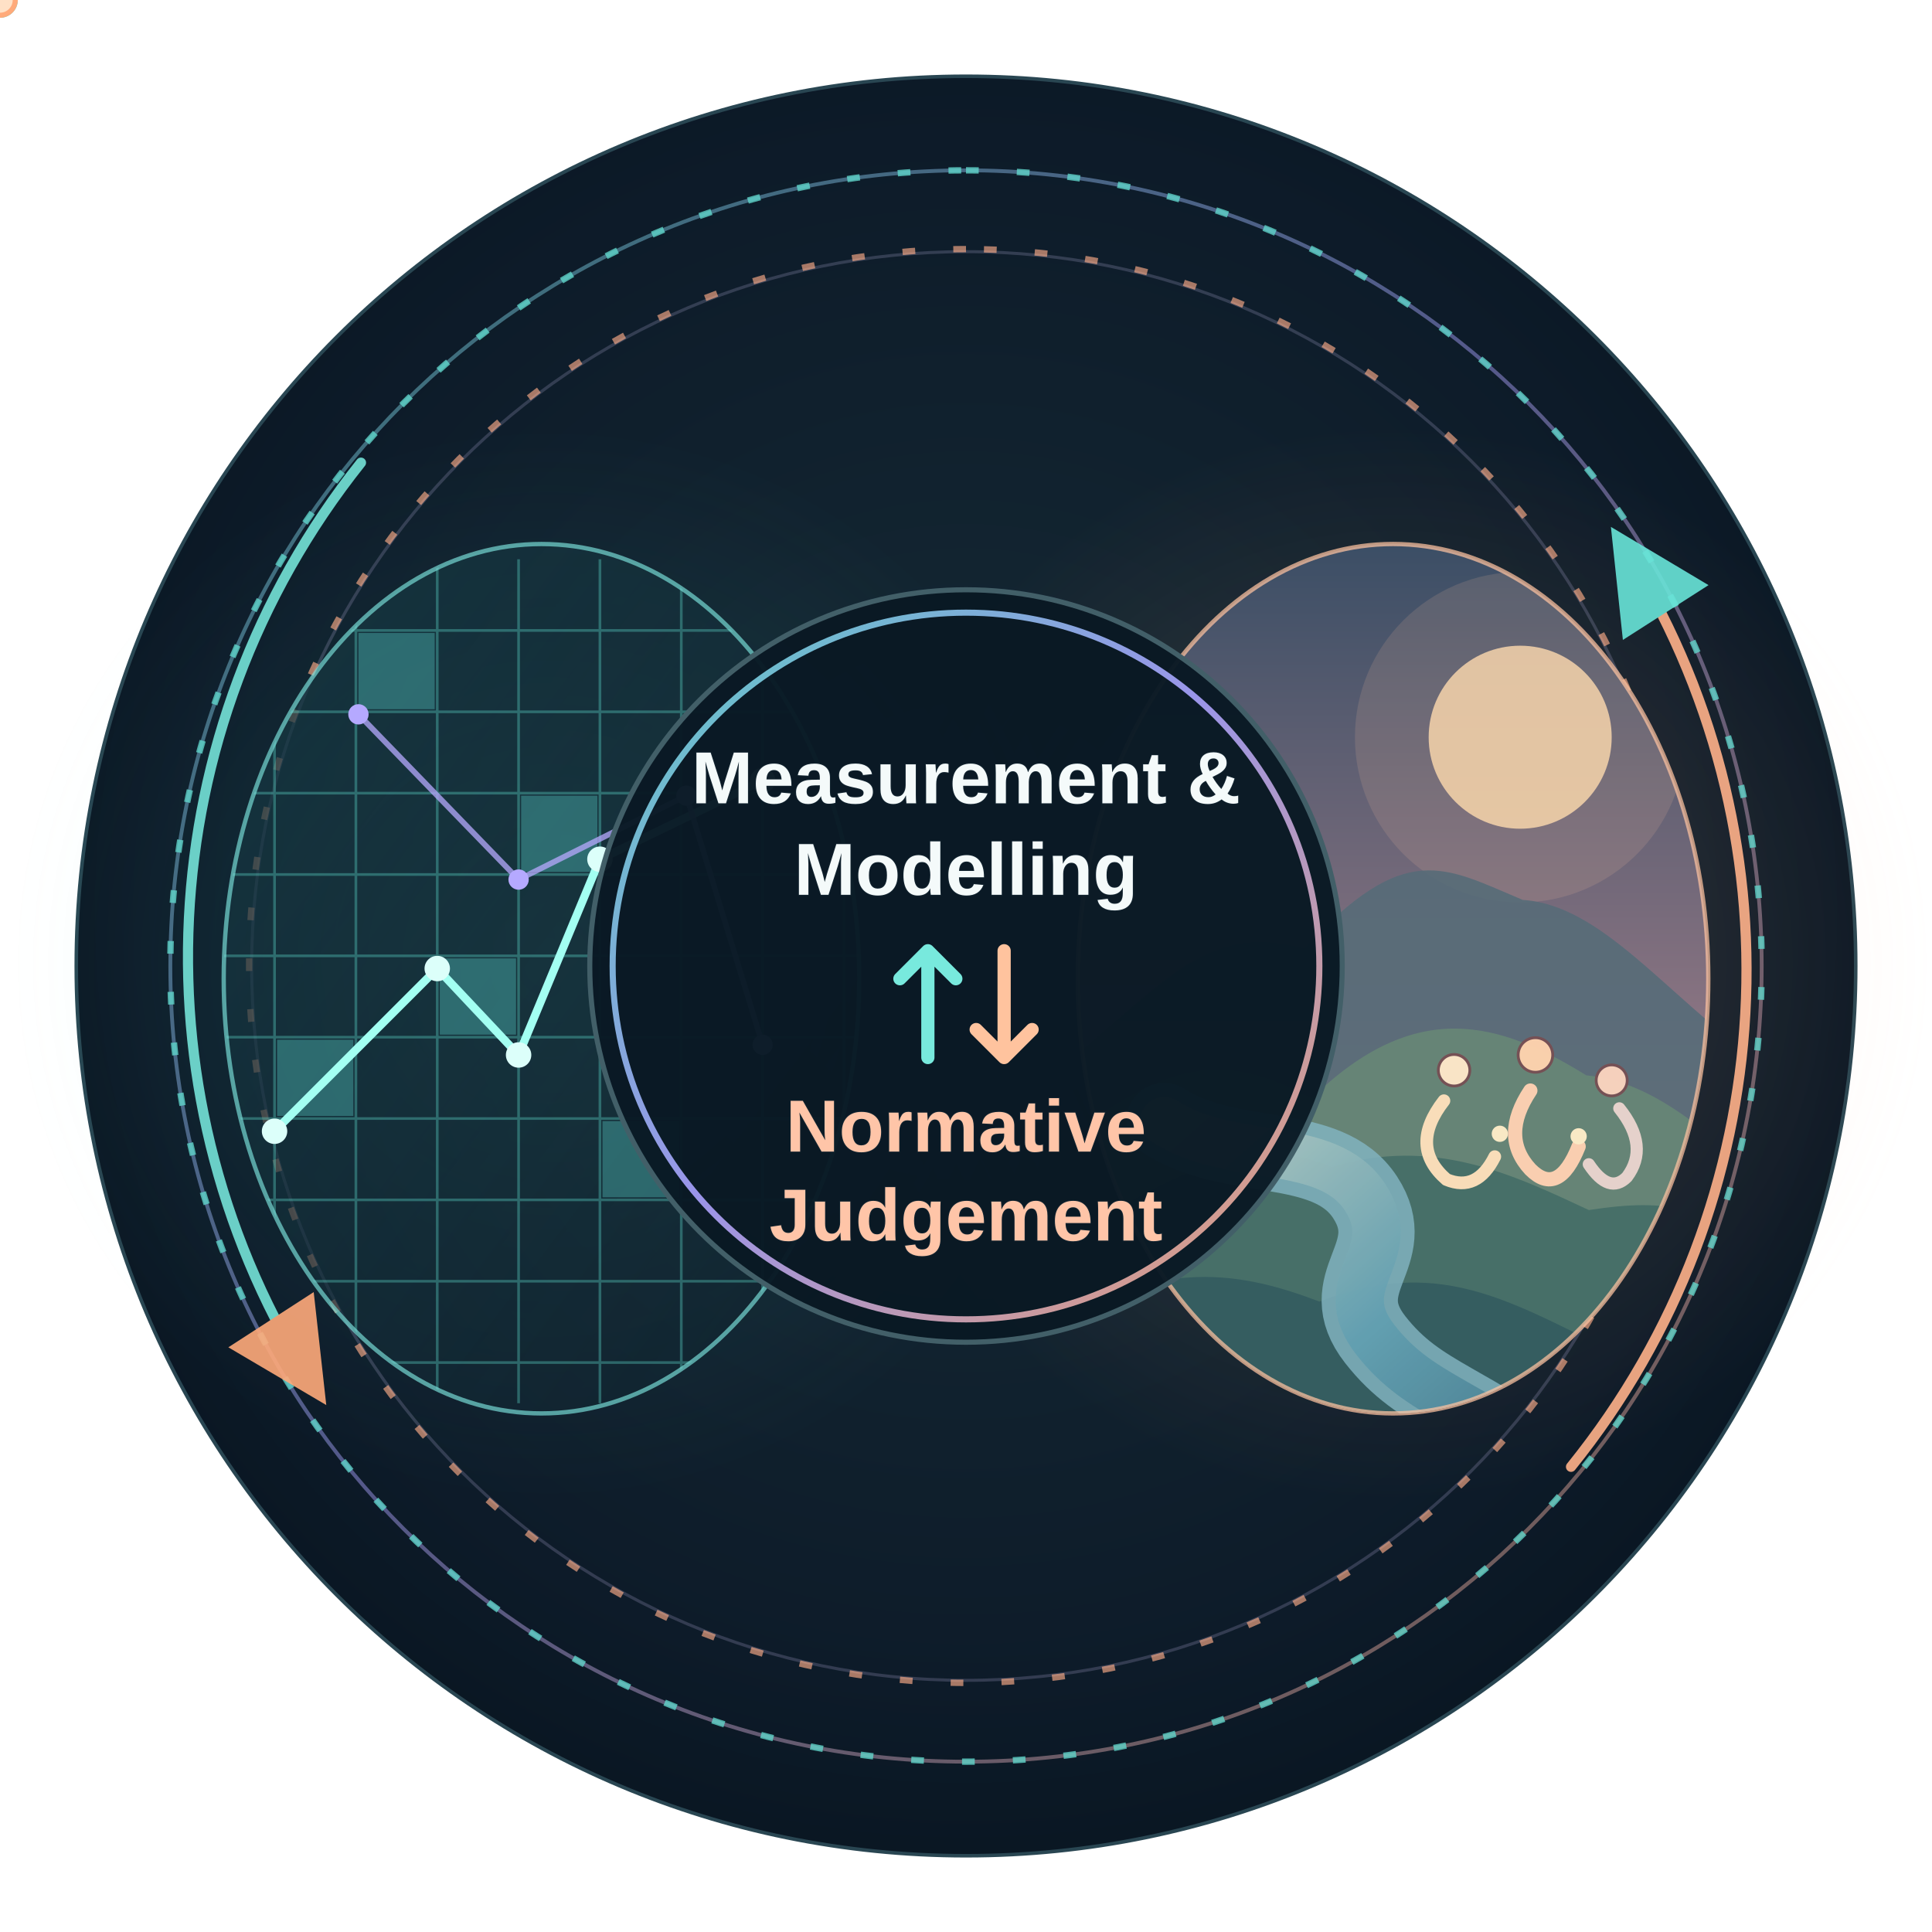
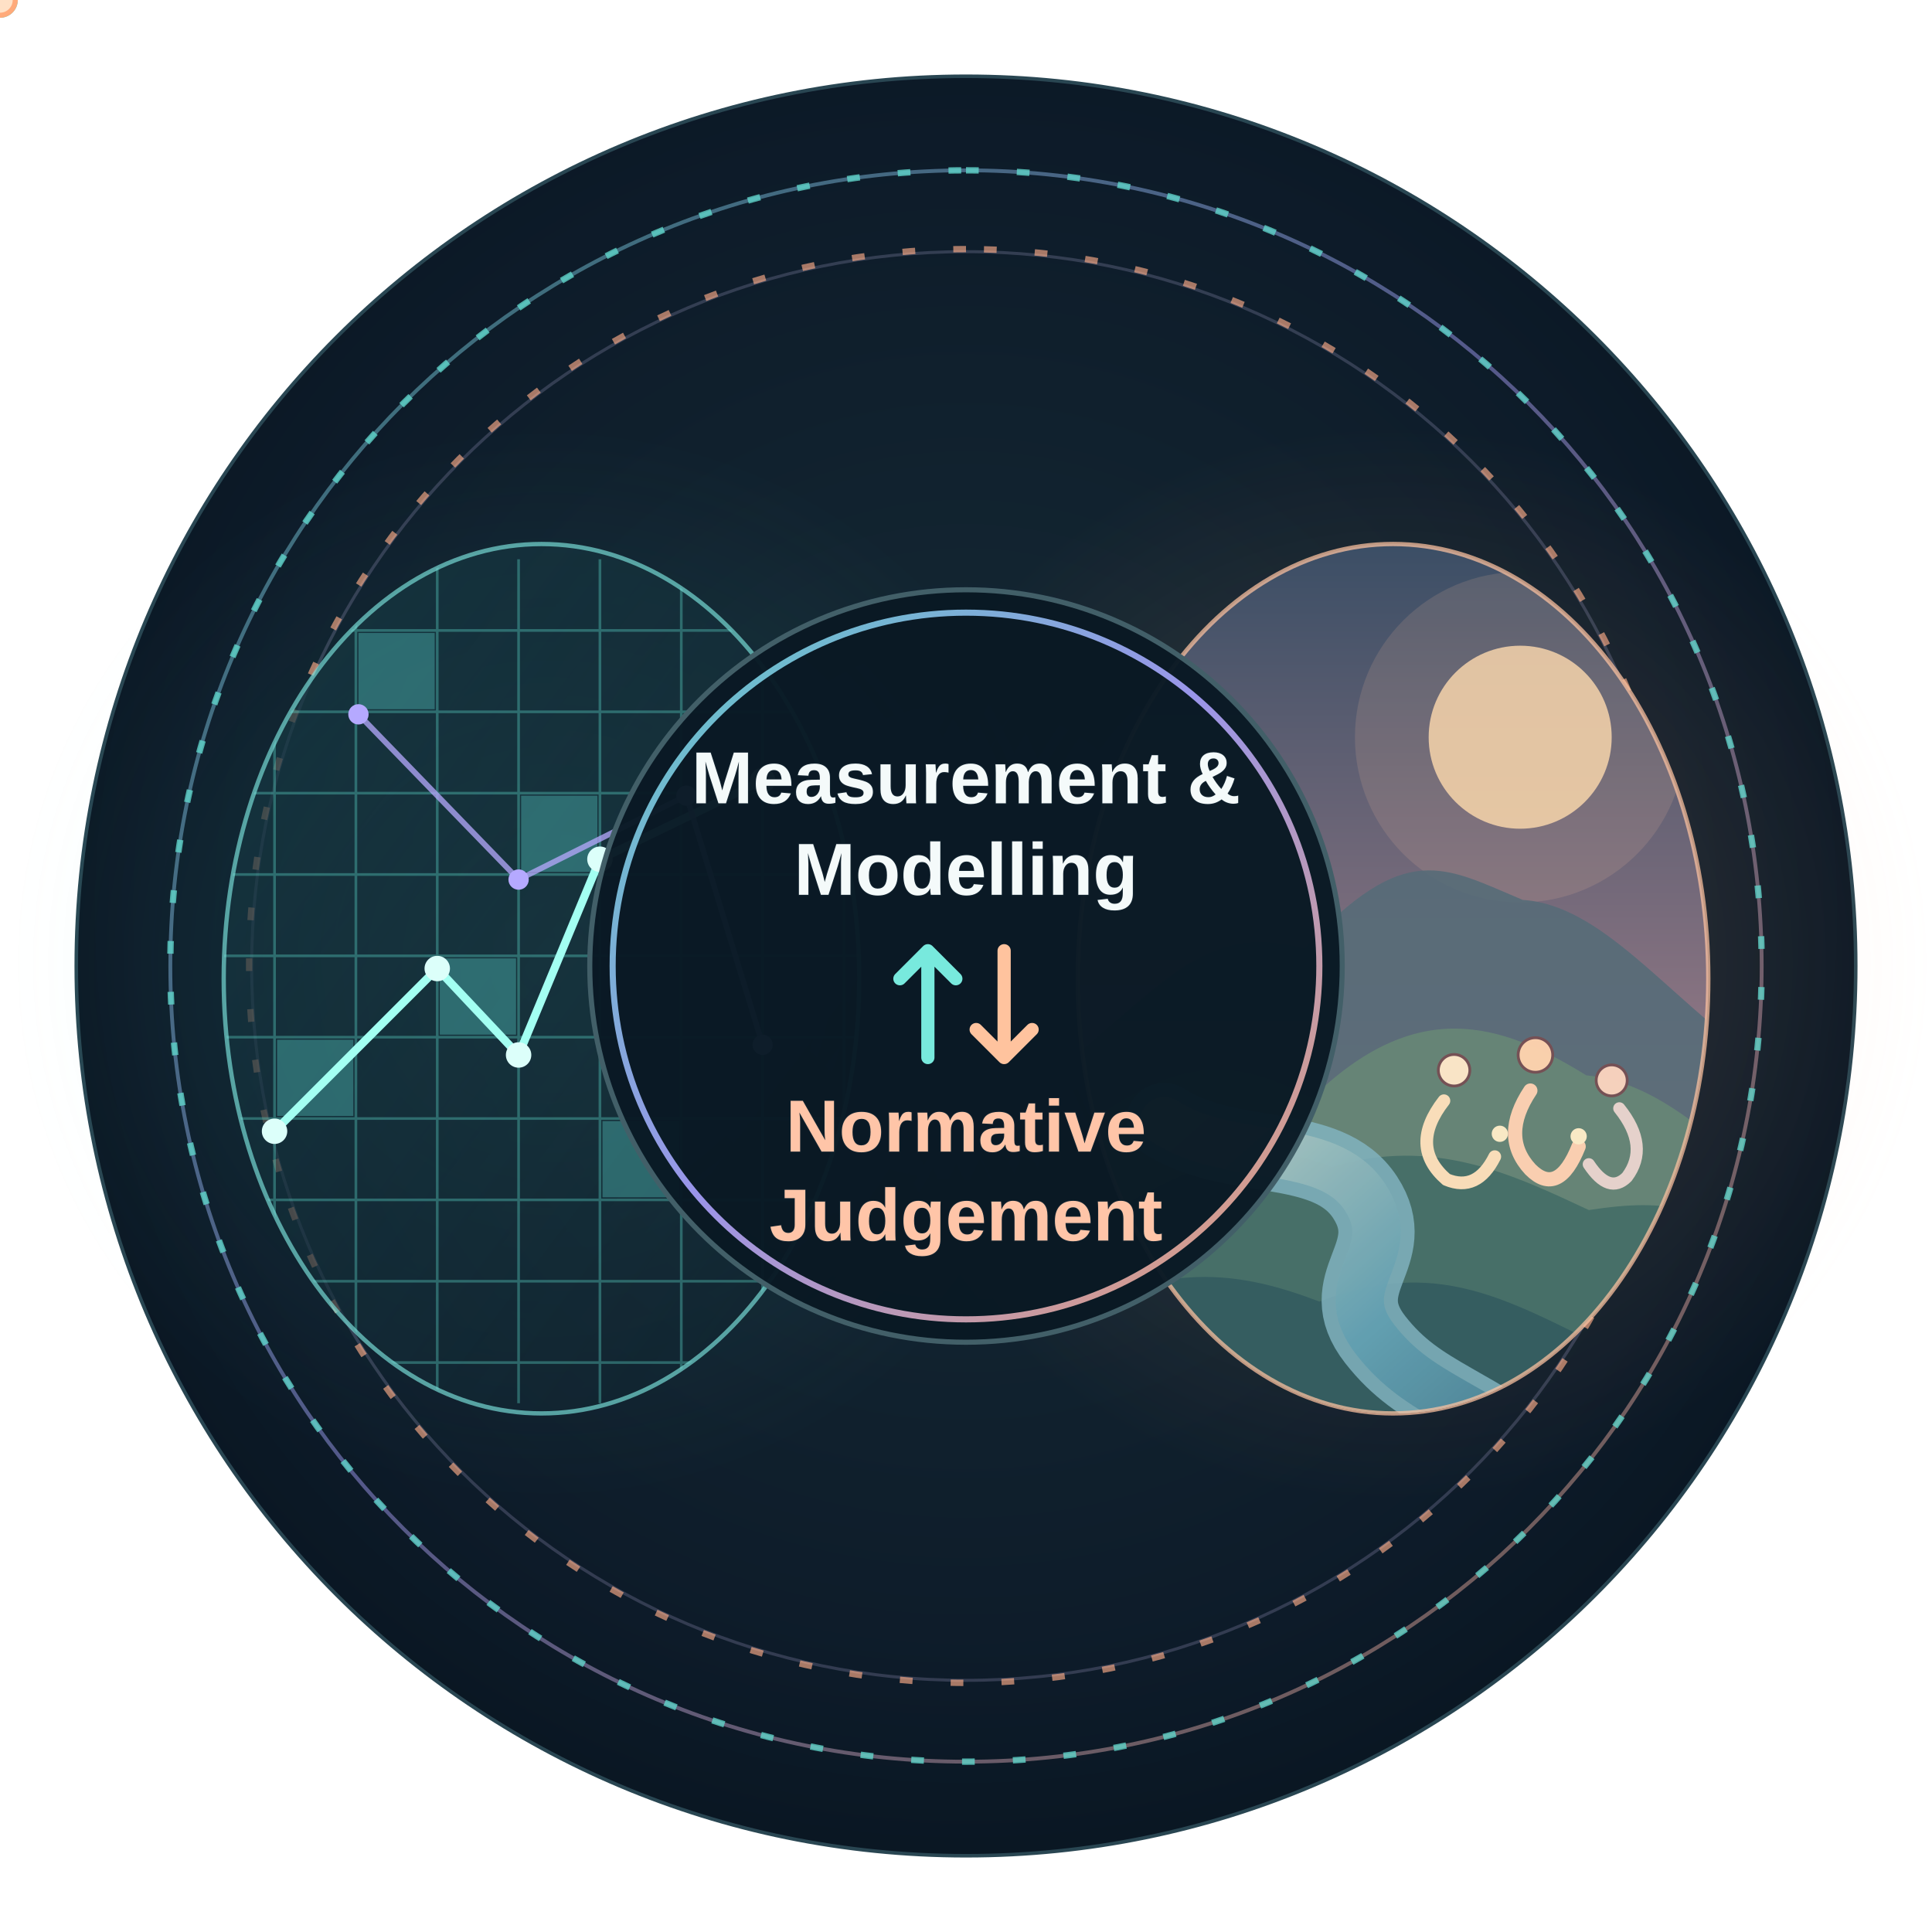
<svg xmlns="http://www.w3.org/2000/svg" viewBox="0 0 760 760" role="img" aria-labelledby="svg-title svg-description">
  <defs>
    <radialGradient id="ground" cx="50%" cy="47%" r="64%">
      <stop stop-color="#162b36" />
      <stop offset=".67" stop-color="#0d1b29" />
      <stop offset="1" stop-color="#06111b" />
    </radialGradient>
    <radialGradient id="teal-glow">
      <stop stop-color="#52ddcc" stop-opacity=".14" />
      <stop offset="1" stop-color="#52ddcc" stop-opacity="0" />
    </radialGradient>
    <radialGradient id="warm-glow">
      <stop stop-color="#ffad79" stop-opacity=".19" />
      <stop offset="1" stop-color="#ffad79" stop-opacity="0" />
    </radialGradient>
    <linearGradient id="ring-colors" x1="0" x2="1" y1="0" y2="1">
      <stop stop-color="#64e1d3" />
      <stop offset=".47" stop-color="#aaa2ff" />
      <stop offset="1" stop-color="#ffad79" />
    </linearGradient>
    <linearGradient id="sky" x1="0" y1="0" x2="0" y2="1">
      <stop stop-color="#354b63" />
      <stop offset=".65" stop-color="#9b7c88" />
      <stop offset="1" stop-color="#efad79" />
    </linearGradient>
    <linearGradient id="river" x1="0" y1="0" x2="1" y2="1">
      <stop stop-color="#c0d0c3" />
      <stop offset=".55" stop-color="#609eb0" />
      <stop offset="1" stop-color="#3f7183" />
    </linearGradient>
    <linearGradient id="grid-fill" x1="0" y1="0" x2="1" y2="1">
      <stop stop-color="#173b45" stop-opacity=".75" />
      <stop offset="1" stop-color="#10202c" stop-opacity=".55" />
    </linearGradient>
    <clipPath id="land-window">
      <ellipse cx="548" cy="385" rx="124" ry="171" />
    </clipPath>
    <clipPath id="grid-window">
      <ellipse cx="213" cy="385" rx="125" ry="171" />
    </clipPath>
-     <marker id="arrow-to-world" markerWidth="10" markerHeight="10" refX="8" refY="5" orient="auto">
-       <path d="M0 0L10 5L0 10Z" fill="#ffaa7a" />
-     </marker>
-     <marker id="arrow-to-data" markerWidth="10" markerHeight="10" refX="8" refY="5" orient="auto">
-       <path d="M0 0L10 5L0 10Z" fill="#68e4d8" />
-     </marker>
    <path id="cw-path" d="M380 67 A313 313 0 1 1 380 693 A313 313 0 1 1 380 67" />
    <path id="ccw-path" d="M380 98 A282 282 0 1 0 380 662 A282 282 0 1 0 380 98" />
  </defs>
  <style>
  .diagram-font {font-family:"Nunito Sans","Trebuchet MS",Arial,sans-serif}
  .label {font-family:"Nunito Sans","Trebuchet MS",Arial,sans-serif;fill:#eff8f8;font-weight:750;font-size:18px;letter-spacing:.2px}
  .mini {font-family:"Nunito Sans","Trebuchet MS",Arial,sans-serif;fill:#cadce0;font-weight:700;font-size:17px;letter-spacing:.1px}
  .orbit-cw {fill:none;stroke:#62dace;stroke-width:2.5;stroke-dasharray:5 15;stroke-opacity:.76;animation:move-cw 11s linear infinite}
  .orbit-ccw {fill:none;stroke:#ffae88;stroke-width:2.5;stroke-dasharray:5 15;stroke-opacity:.64;animation:move-ccw 11s linear infinite}
  .center-label {font-family:"Nunito Sans","Trebuchet MS",Arial,sans-serif;fill:#f4fafa;font-weight:750;font-size:29px;text-anchor:middle;paint-order:stroke;stroke:#122430;stroke-width:.6px}
  .center-norm {fill:#ffc5a8}
  .center-arrow {font-family:"Trebuchet MS",Arial,sans-serif;fill:#b7eee7;font-weight:700;font-size:36px;text-anchor:middle}
  @keyframes move-cw {to {stroke-dashoffset:-240}}
  @keyframes move-ccw {to {stroke-dashoffset:240}}
  @keyframes brighten {0%,100%{opacity:.8}50%{opacity:1}}
  .glow-cycle {animation:brighten 6s ease-in-out infinite}
  @media (prefers-reduced-motion:reduce){.orbit-cw,.orbit-ccw,.glow-cycle{animation:none}animateMotion{display:none}}
</style>
  <circle cx="380" cy="380" r="350" fill="url(#ground)" stroke="#294652" stroke-width="1.4" />
  <circle cx="216" cy="379" r="213" fill="url(#teal-glow)" />
  <circle cx="548" cy="379" r="213" fill="url(#warm-glow)" />
  <circle cx="380" cy="380" r="313" fill="none" stroke="url(#ring-colors)" stroke-width="1.5" opacity=".46" />
  <circle cx="380" cy="380" r="281" fill="none" stroke="#a39ec8" stroke-width="1.2" opacity=".25" />
  <use href="#cw-path" class="orbit-cw" />
  <use href="#ccw-path" class="orbit-ccw" />
-   <path d="M142 182 A312 312 0 0 0 124 546" fill="none" stroke="#74e2d7" stroke-width="4" opacity=".9" marker-end="url(#arrow-to-world)" stroke-linecap="round" />
-   <path d="M618 577 A311 311 0 0 0 638 214" fill="none" stroke="#ffb18a" stroke-width="4" opacity=".9" marker-end="url(#arrow-to-data)" stroke-linecap="round" />
  <circle r="6" fill="#c8fff5" stroke="#50d9cf" stroke-width="2">
    <animateMotion dur="16s" repeatCount="indefinite">
      <mpath href="#cw-path" />
    </animateMotion>
  </circle>
  <circle r="6" fill="#ffe1c6" stroke="#ffaa7a" stroke-width="2">
    <animateMotion dur="17s" repeatCount="indefinite">
      <mpath href="#ccw-path" />
    </animateMotion>
  </circle>
  <g clip-path="url(#grid-window)">
    <rect x="78" y="205" width="269" height="355" fill="url(#grid-fill)" />
    <path d="M108 220V552 M140 220V552 M172 220V552 M204 220V552 M236 220V552 M268 220V552 M300 220V552 M332 220V552 M81 248H347 M81 280H347 M81 312H347 M81 344H347 M81 376H347 M81 408H347 M81 440H347 M81 472H347 M81 504H347 M81 536H347" stroke="#5edacb" stroke-width="1.05" stroke-opacity=".36" />
    <g fill="#5fe0d6" opacity=".34">
      <rect x="141" y="249" width="30" height="30" />
      <rect x="205" y="313" width="30" height="30" />
      <rect x="173" y="377" width="30" height="30" />
      <rect x="237" y="441" width="30" height="30" />
      <rect x="109" y="409" width="30" height="30" />
    </g>
    <path d="M108 445L172 381L204 415L236 338L300 307" stroke="#a3fff2" stroke-width="3.2" stroke-linejoin="round" fill="none" />
    <path d="M141 281L204 346L270 313L300 411" stroke="#b6a9ff" stroke-opacity=".75" stroke-width="2.2" fill="none" />
    <g fill="#dcfffa">
      <circle cx="108" cy="445" r="5" />
      <circle cx="172" cy="381" r="5" />
      <circle cx="204" cy="415" r="5" />
      <circle cx="236" cy="338" r="5" />
      <circle cx="300" cy="307" r="5" />
    </g>
    <g fill="#b5a9ff">
      <circle cx="141" cy="281" r="4" />
      <circle cx="204" cy="346" r="4" />
      <circle cx="270" cy="313" r="4" />
      <circle cx="300" cy="411" r="4" />
    </g>
  </g>
  <ellipse cx="213" cy="385" rx="125" ry="171" fill="none" stroke="#78ded7" stroke-width="1.7" opacity=".68" />
  <g clip-path="url(#land-window)">
    <rect x="420" y="199" width="260" height="376" fill="url(#sky)" />
    <circle cx="598" cy="290" r="36" fill="#ffdeb0" opacity=".80" />
    <circle cx="598" cy="290" r="65" fill="#ffc5a2" opacity=".14" />
    <path d="M410 426 C458 388 473 362 513 373 C553 330 568 341 599 354 C630 356 655 391 690 416 L690 572 L410 572Z" fill="#566b78" opacity=".9" />
    <path d="M406 459 C456 417 479 412 516 432 C557 392 590 402 624 423 C654 426 673 449 699 466 L699 573 L406 573Z" fill="#668476" />
    <path d="M403 496 C455 468 485 443 524 459 C564 447 595 462 625 476 C658 471 671 475 700 497 L700 579 L403 579Z" fill="#476f68" />
    <path d="M408 525 C456 493 490 501 519 512 C561 496 587 508 623 526 C653 516 678 533 692 539 L692 576 L408 576Z" fill="#355d60" />
    <path d="M458 441 C484 458 522 448 537 471 S523 504 541 527 S578 550 618 582" stroke="#82b4c2" stroke-width="30" fill="none" stroke-linecap="round" opacity=".82" />
    <path d="M458 441 C484 458 522 448 537 471 S523 504 541 527 S578 550 618 582" stroke="url(#river)" stroke-width="19" fill="none" stroke-linecap="round" opacity=".9" />
    <g opacity=".96" stroke-linecap="round" stroke-linejoin="round">
      <circle cx="572" cy="421" r="6.2" fill="#ffe8c9" stroke="#764f53" stroke-width="1.1" />
      <circle cx="604" cy="415" r="6.8" fill="#ffd3ae" stroke="#764f53" stroke-width="1.1" />
      <circle cx="634" cy="425" r="6.1" fill="#fbd4be" stroke="#764f53" stroke-width="1.1" />
      <path d="M568 433 Q554 451 569 464 Q581 469 588 455" fill="none" stroke="#ffe1bb" stroke-width="5" />
      <path d="M602 429 Q590 447 602 460 Q613 471 621 451" fill="none" stroke="#ffd1b2" stroke-width="5.6" />
      <path d="M637 436 Q649 451 640 463 Q633 470 625 458" fill="none" stroke="#ead4ce" stroke-width="4.8" />
      <circle cx="590" cy="446" r="3.2" fill="#ffedc8" />
      <circle cx="621" cy="447" r="3.2" fill="#ffedc8" />
    </g>
  </g>
  <ellipse cx="548" cy="385" rx="124" ry="171" fill="none" stroke="#ffc3a1" stroke-width="1.7" opacity=".72" />
  <circle cx="380" cy="380" r="148" fill="#0a1924" fill-opacity=".97" stroke="#425f68" stroke-width="2" />
  <circle cx="380" cy="380" r="139" fill="none" stroke="url(#ring-colors)" stroke-width="2.4" opacity=".9" />
  <text class="center-label" x="380" y="316">Measurement &amp;</text>
  <text class="center-label" x="380" y="352">Modelling</text>
  <g fill="none" stroke-width="5.2" stroke-linecap="round" stroke-linejoin="round">
    <path d="M365 416V374 M354 385L365 374L376 385" stroke="#78e9dd" />
    <path d="M395 374V416 M384 405L395 416L406 405" stroke="#ffc39e" />
  </g>
  <text class="center-label center-norm" x="380" y="453">Normative</text>
  <text class="center-label center-norm" x="380" y="488">Judgement</text>
</svg>
